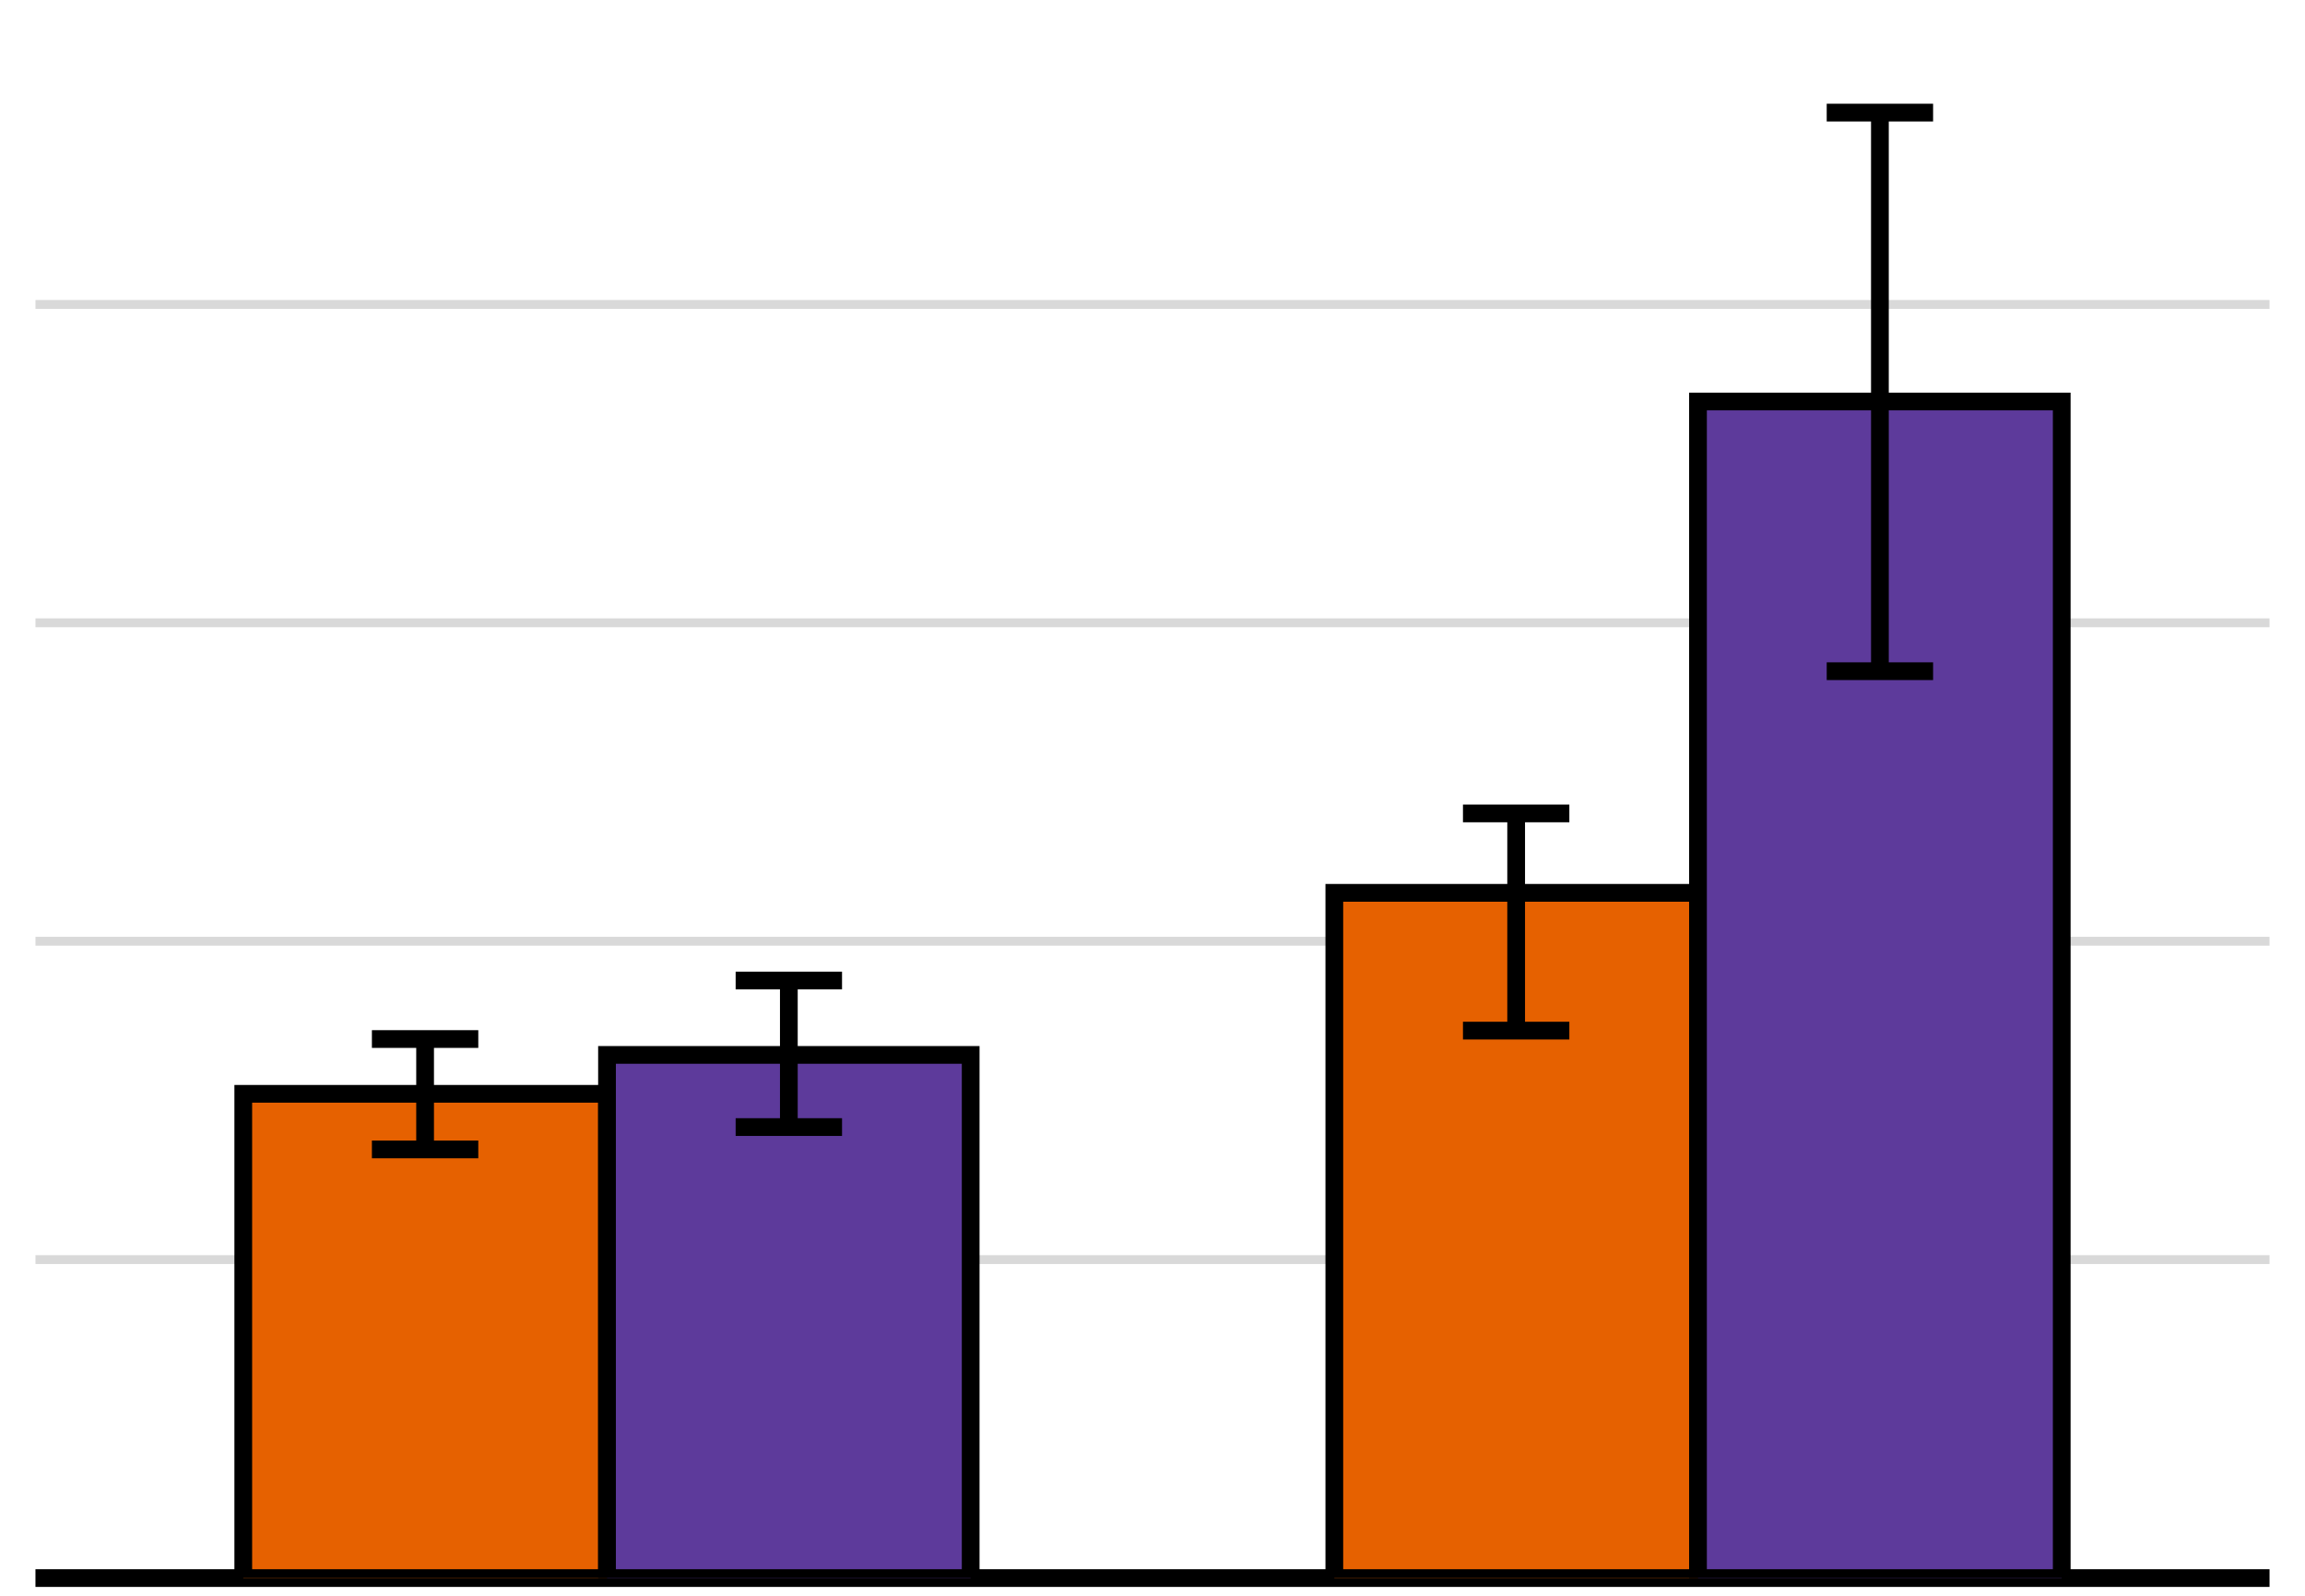
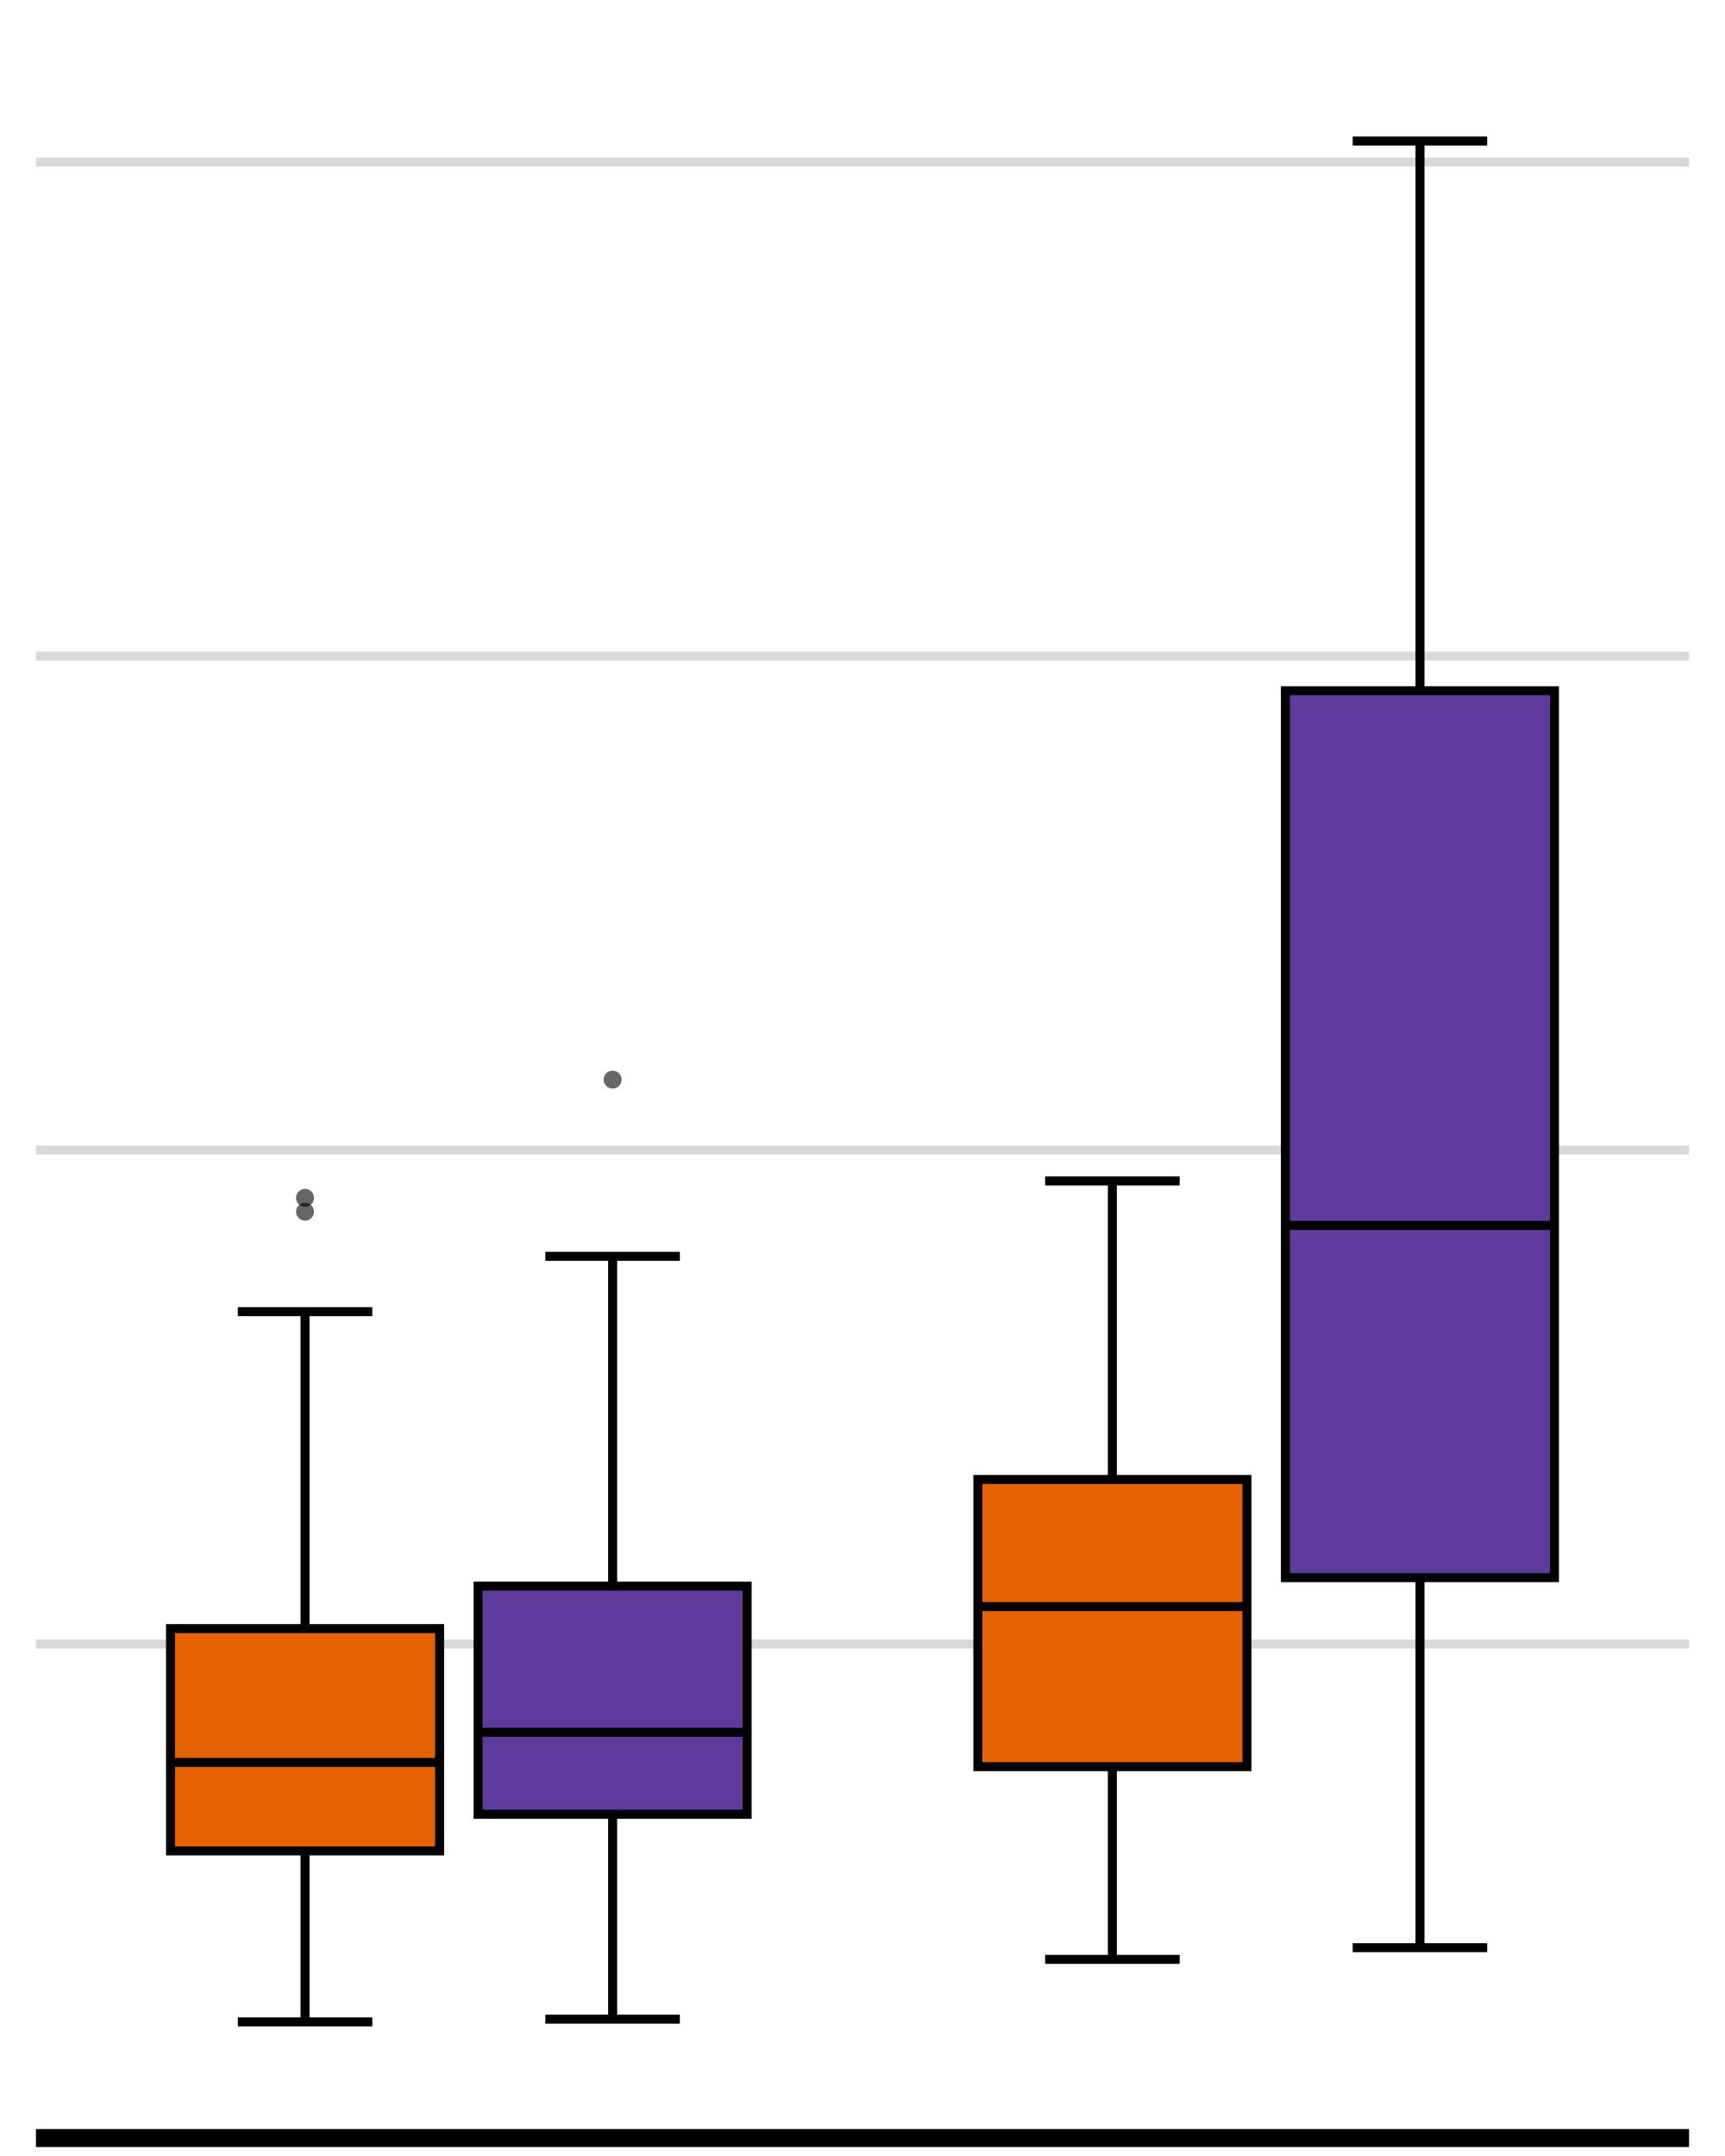
- <svg xmlns="http://www.w3.org/2000/svg" class="main-svg" width="260" height="180" style="" viewBox="0 0 260 180">
-   <rect x="0" y="0" width="260" height="180" style="fill: rgb(0, 0, 0); fill-opacity: 0;" />
-   <defs id="defs-2bcebe">
+ <svg xmlns="http://www.w3.org/2000/svg" class="main-svg" width="192" height="240" style="" viewBox="0 0 192 240">
+   <rect x="0" y="0" width="192" height="240" style="fill: rgb(0, 0, 0); fill-opacity: 0;" />
+   <defs id="defs-24f4e1">
    <g class="clips">
-       <clipPath id="clip2bcebexyplot" class="plotclip">
-         <rect width="252" height="174" />
+       <clipPath id="clip24f4e1xyplot" class="plotclip">
+         <rect width="184" height="234" />
      </clipPath>
-       <clipPath class="axesclip" id="clip2bcebex">
-         <rect x="4" y="0" width="252" height="180" />
+       <clipPath class="axesclip" id="clip24f4e1x">
+         <rect x="4" y="0" width="184" height="240" />
      </clipPath>
-       <clipPath class="axesclip" id="clip2bcebey">
-         <rect x="0" y="4" width="260" height="174" />
+       <clipPath class="axesclip" id="clip24f4e1y">
+         <rect x="0" y="4" width="192" height="234" />
      </clipPath>
-       <clipPath class="axesclip" id="clip2bcebexy">
-         <rect x="4" y="4" width="252" height="174" />
+       <clipPath class="axesclip" id="clip24f4e1xy">
+         <rect x="4" y="4" width="184" height="234" />
      </clipPath>
    </g>
    <g class="gradients" />
    <g class="patterns" />
  </defs>
  <g class="bglayer">
-     <rect class="bg" x="4" y="4" width="252" height="174" style="fill: rgb(0, 0, 0); fill-opacity: 0; stroke-width: 0;" />
+     <rect class="bg" x="4" y="4" width="184" height="234" style="fill: rgb(0, 0, 0); fill-opacity: 0; stroke-width: 0;" />
  </g>
  <g class="layer-below">
    <g class="imagelayer" />
    <g class="shapelayer" />
  </g>
  <g class="cartesianlayer">
    <g class="subplot xy">
      <g class="layer-subplot">
        <g class="shapelayer" />
        <g class="imagelayer" />
      </g>
      <g class="minor-gridlayer">
        <g class="x" />
        <g class="y" />
      </g>
      <g class="gridlayer">
        <g class="x" />
        <g class="y">
-           <path class="ygrid crisp" transform="translate(0,142.08)" d="M4,0h252" style="stroke: rgb(128, 128, 128); stroke-opacity: 0.3; stroke-width: 1px;" />
-           <path class="ygrid crisp" transform="translate(0,106.17)" d="M4,0h252" style="stroke: rgb(128, 128, 128); stroke-opacity: 0.3; stroke-width: 1px;" />
-           <path class="ygrid crisp" transform="translate(0,70.25)" d="M4,0h252" style="stroke: rgb(128, 128, 128); stroke-opacity: 0.3; stroke-width: 1px;" />
-           <path class="ygrid crisp" transform="translate(0,34.34)" d="M4,0h252" style="stroke: rgb(128, 128, 128); stroke-opacity: 0.3; stroke-width: 1px;" />
+           <path class="ygrid crisp" transform="translate(0,183.01)" d="M4,0h184" style="stroke: rgb(128, 128, 128); stroke-opacity: 0.3; stroke-width: 1px;" />
+           <path class="ygrid crisp" transform="translate(0,128.02)" d="M4,0h184" style="stroke: rgb(128, 128, 128); stroke-opacity: 0.3; stroke-width: 1px;" />
+           <path class="ygrid crisp" transform="translate(0,73.04)" d="M4,0h184" style="stroke: rgb(128, 128, 128); stroke-opacity: 0.3; stroke-width: 1px;" />
+           <path class="ygrid crisp" transform="translate(0,18.05)" d="M4,0h184" style="stroke: rgb(128, 128, 128); stroke-opacity: 0.3; stroke-width: 1px;" />
        </g>
      </g>
      <g class="zerolinelayer">
-         <path class="yzl zl crisp" transform="translate(0,178)" d="M4,0h252" style="stroke: rgb(0, 0, 0); stroke-opacity: 1; stroke-width: 2px;" />
+         <path class="yzl zl crisp" transform="translate(0,238)" d="M4,0h184" style="stroke: rgb(0, 0, 0); stroke-opacity: 1; stroke-width: 2px;" />
      </g>
      <g class="layer-between">
        <g class="shapelayer" />
        <g class="imagelayer" />
      </g>
      <path class="xlines-below" />
      <path class="ylines-below" />
      <g class="overlines-below" />
      <g class="xaxislayer-below" />
      <g class="yaxislayer-below" />
      <g class="overaxes-below" />
      <g class="overplot">
-         <g class="xy" transform="translate(4,4)" clip-path="url(#clip2bcebexyplot)">
-           <g class="barlayer mlayer">
-             <g class="trace bars" style="opacity: 1;">
+         <g class="xy" transform="translate(4,4)" clip-path="url(#clip24f4e1xyplot)">
+           <g class="boxlayer mlayer">
+             <g class="trace boxes" style="opacity: 1;">
+               <path class="box" d="M14.98,192.19H44.93M14.98,202.04H44.93V177.29H14.98ZM29.95,202.04V221.07M29.95,177.29V142.01M22.47,221.07H37.44M22.47,142.01H37.44" style="vector-effect: none; stroke-width: 1px; stroke: rgb(0, 0, 0); stroke-opacity: 1; fill: rgb(230, 97, 0); fill-opacity: 1;" />
              <g class="points">
-                 <g class="point">
-                   <path d="M23.44,174V119.38H64.47V174Z" style="vector-effect: none; opacity: 1; stroke-width: 2px; fill: rgb(230, 97, 0); fill-opacity: 1; stroke: rgb(0, 0, 0); stroke-opacity: 1;" />
-                 </g>
-               </g>
-               <g class="errorbar">
-                 <path class="yerror" d="M37.95,113.2h12m-6,0V125.65m-6,0h12" style="vector-effect: none; stroke-width: 2px; stroke: rgb(0, 0, 0); stroke-opacity: 1;" />
+                 <path class="point" transform="translate(29.95,130.88)" d="M1,0A1,1 0 1,1 0,-1A1,1 0 0,1 1,0Z" style="opacity: 0.6; stroke-width: 0px; fill: rgb(0, 0, 0); fill-opacity: 1;" />
+                 <path class="point" transform="translate(29.95,129.34)" d="M1,0A1,1 0 1,1 0,-1A1,1 0 0,1 1,0Z" style="opacity: 0.6; stroke-width: 0px; fill: rgb(0, 0, 0); fill-opacity: 1;" />
              </g>
            </g>
-             <g class="trace bars" style="opacity: 1;">
+             <g class="trace boxes" style="opacity: 1;">
+               <path class="box" d="M49.21,188.83H79.16M49.21,197.96H79.16V172.56H49.21ZM64.19,197.96V220.77M64.19,172.56V135.85M56.7,220.77H71.67M56.7,135.85H71.67" style="vector-effect: none; stroke-width: 1px; stroke: rgb(0, 0, 0); stroke-opacity: 1; fill: rgb(93, 58, 155); fill-opacity: 1;" />
              <g class="points">
-                 <g class="point">
-                   <path d="M64.47,174V114.99H105.49V174Z" style="vector-effect: none; opacity: 1; stroke-width: 2px; fill: rgb(93, 58, 155); fill-opacity: 1; stroke: rgb(0, 0, 0); stroke-opacity: 1;" />
-                 </g>
-               </g>
-               <g class="errorbar">
-                 <path class="yerror" d="M78.98,106.6h12m-6,0V123.13m-6,0h12" style="vector-effect: none; stroke-width: 2px; stroke: rgb(0, 0, 0); stroke-opacity: 1;" />
+                 <path class="point" transform="translate(64.19,116.18)" d="M1,0A1,1 0 1,1 0,-1A1,1 0 0,1 1,0Z" style="opacity: 0.6; stroke-width: 0px; fill: rgb(0, 0, 0); fill-opacity: 1;" />
              </g>
            </g>
-             <g class="trace bars" style="opacity: 1;">
-               <g class="points">
-                 <g class="point">
-                   <path d="M146.51,174V96.71H187.53V174Z" style="vector-effect: none; opacity: 1; stroke-width: 2px; fill: rgb(230, 97, 0); fill-opacity: 1; stroke: rgb(0, 0, 0); stroke-opacity: 1;" />
-                 </g>
-               </g>
-               <g class="errorbar">
-                 <path class="yerror" d="M161.02,87.75h12m-6,0V112.25m-6,0h12" style="vector-effect: none; stroke-width: 2px; stroke: rgb(0, 0, 0); stroke-opacity: 1;" />
-               </g>
+             <g class="trace boxes" style="opacity: 1;">
+               <path class="box" d="M104.84,174.84H134.79M104.84,192.66H134.79V160.69H104.84ZM119.81,192.66V214.11M119.81,160.69V127.46M112.33,214.11H127.3M112.33,127.46H127.3" style="vector-effect: none; stroke-width: 1px; stroke: rgb(0, 0, 0); stroke-opacity: 1; fill: rgb(230, 97, 0); fill-opacity: 1;" />
+               <g class="points" />
            </g>
-             <g class="trace bars" style="opacity: 1;">
-               <g class="points">
-                 <g class="point">
-                   <path d="M187.53,174V41.29H228.56V174Z" style="vector-effect: none; opacity: 1; stroke-width: 2px; fill: rgb(93, 58, 155); fill-opacity: 1; stroke: rgb(0, 0, 0); stroke-opacity: 1;" />
-                 </g>
-               </g>
-               <g class="errorbar">
-                 <path class="yerror" d="M202.05,8.7h12m-6,0V71.71m-6,0h12" style="vector-effect: none; stroke-width: 2px; stroke: rgb(0, 0, 0); stroke-opacity: 1;" />
-               </g>
+             <g class="trace boxes" style="opacity: 1;">
+               <path class="box" d="M139.07,132.41H169.02M139.07,171.62H169.02V72.89H139.07ZM154.05,171.62V212.81M154.05,72.89V11.7M146.56,212.81H161.53M146.56,11.7H161.53" style="vector-effect: none; stroke-width: 1px; stroke: rgb(0, 0, 0); stroke-opacity: 1; fill: rgb(93, 58, 155); fill-opacity: 1;" />
+               <g class="points" />
            </g>
          </g>
        </g>
      </g>
      <g class="zerolinelayer-above" />
      <path class="xlines-above crisp" d="M0,0" style="fill: none;" />
      <path class="ylines-above crisp" d="M0,0" style="fill: none;" />
      <g class="overlines-above" />
      <g class="xaxislayer-above" />
      <g class="yaxislayer-above" />
      <g class="overaxes-above" />
    </g>
  </g>
  <g class="polarlayer" />
  <g class="smithlayer" />
  <g class="ternarylayer" />
  <g class="geolayer" />
  <g class="funnelarealayer" />
  <g class="pielayer" />
  <g class="iciclelayer" />
  <g class="treemaplayer" />
  <g class="sunburstlayer" />
  <g class="glimages" />
-   <defs id="topdefs-2bcebe">
+   <defs id="topdefs-24f4e1">
    <g class="clips" />
  </defs>
  <g class="layer-above">
    <g class="imagelayer" />
    <g class="shapelayer" />
  </g>
  <g class="infolayer">
    <g class="g-gtitle" />
    <g class="g-xtitle" />
    <g class="g-ytitle" />
  </g>
</svg>
